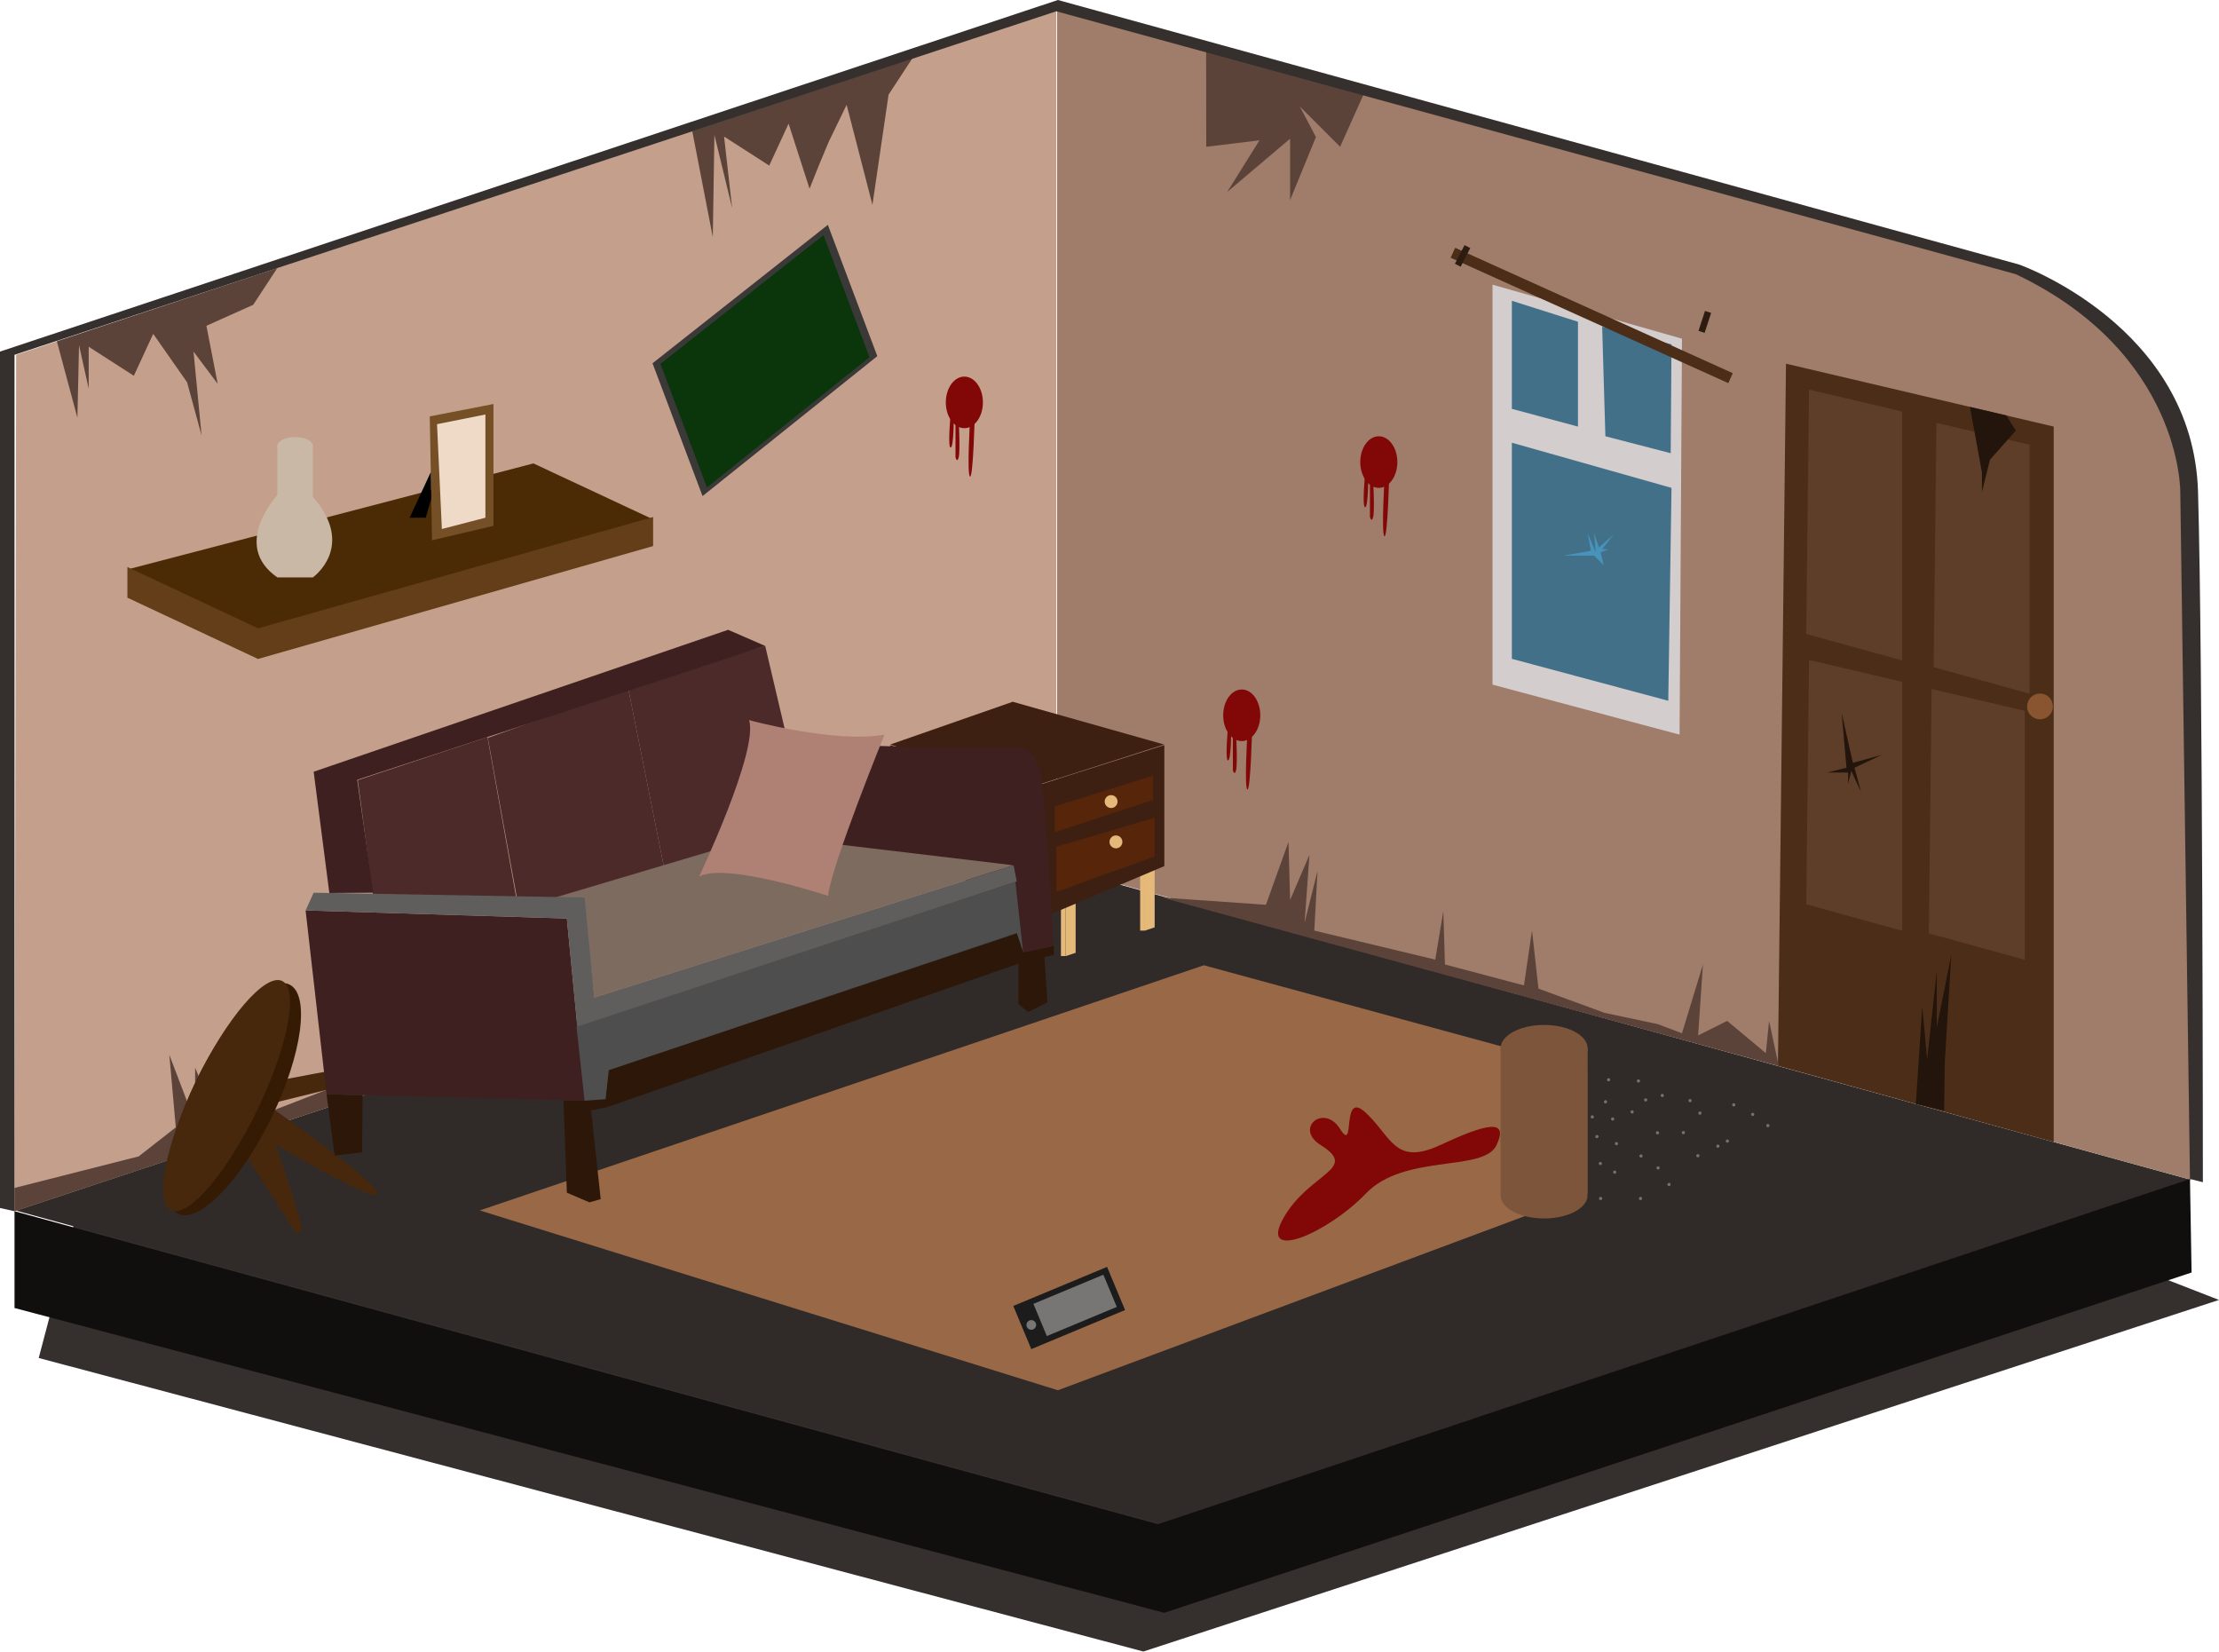
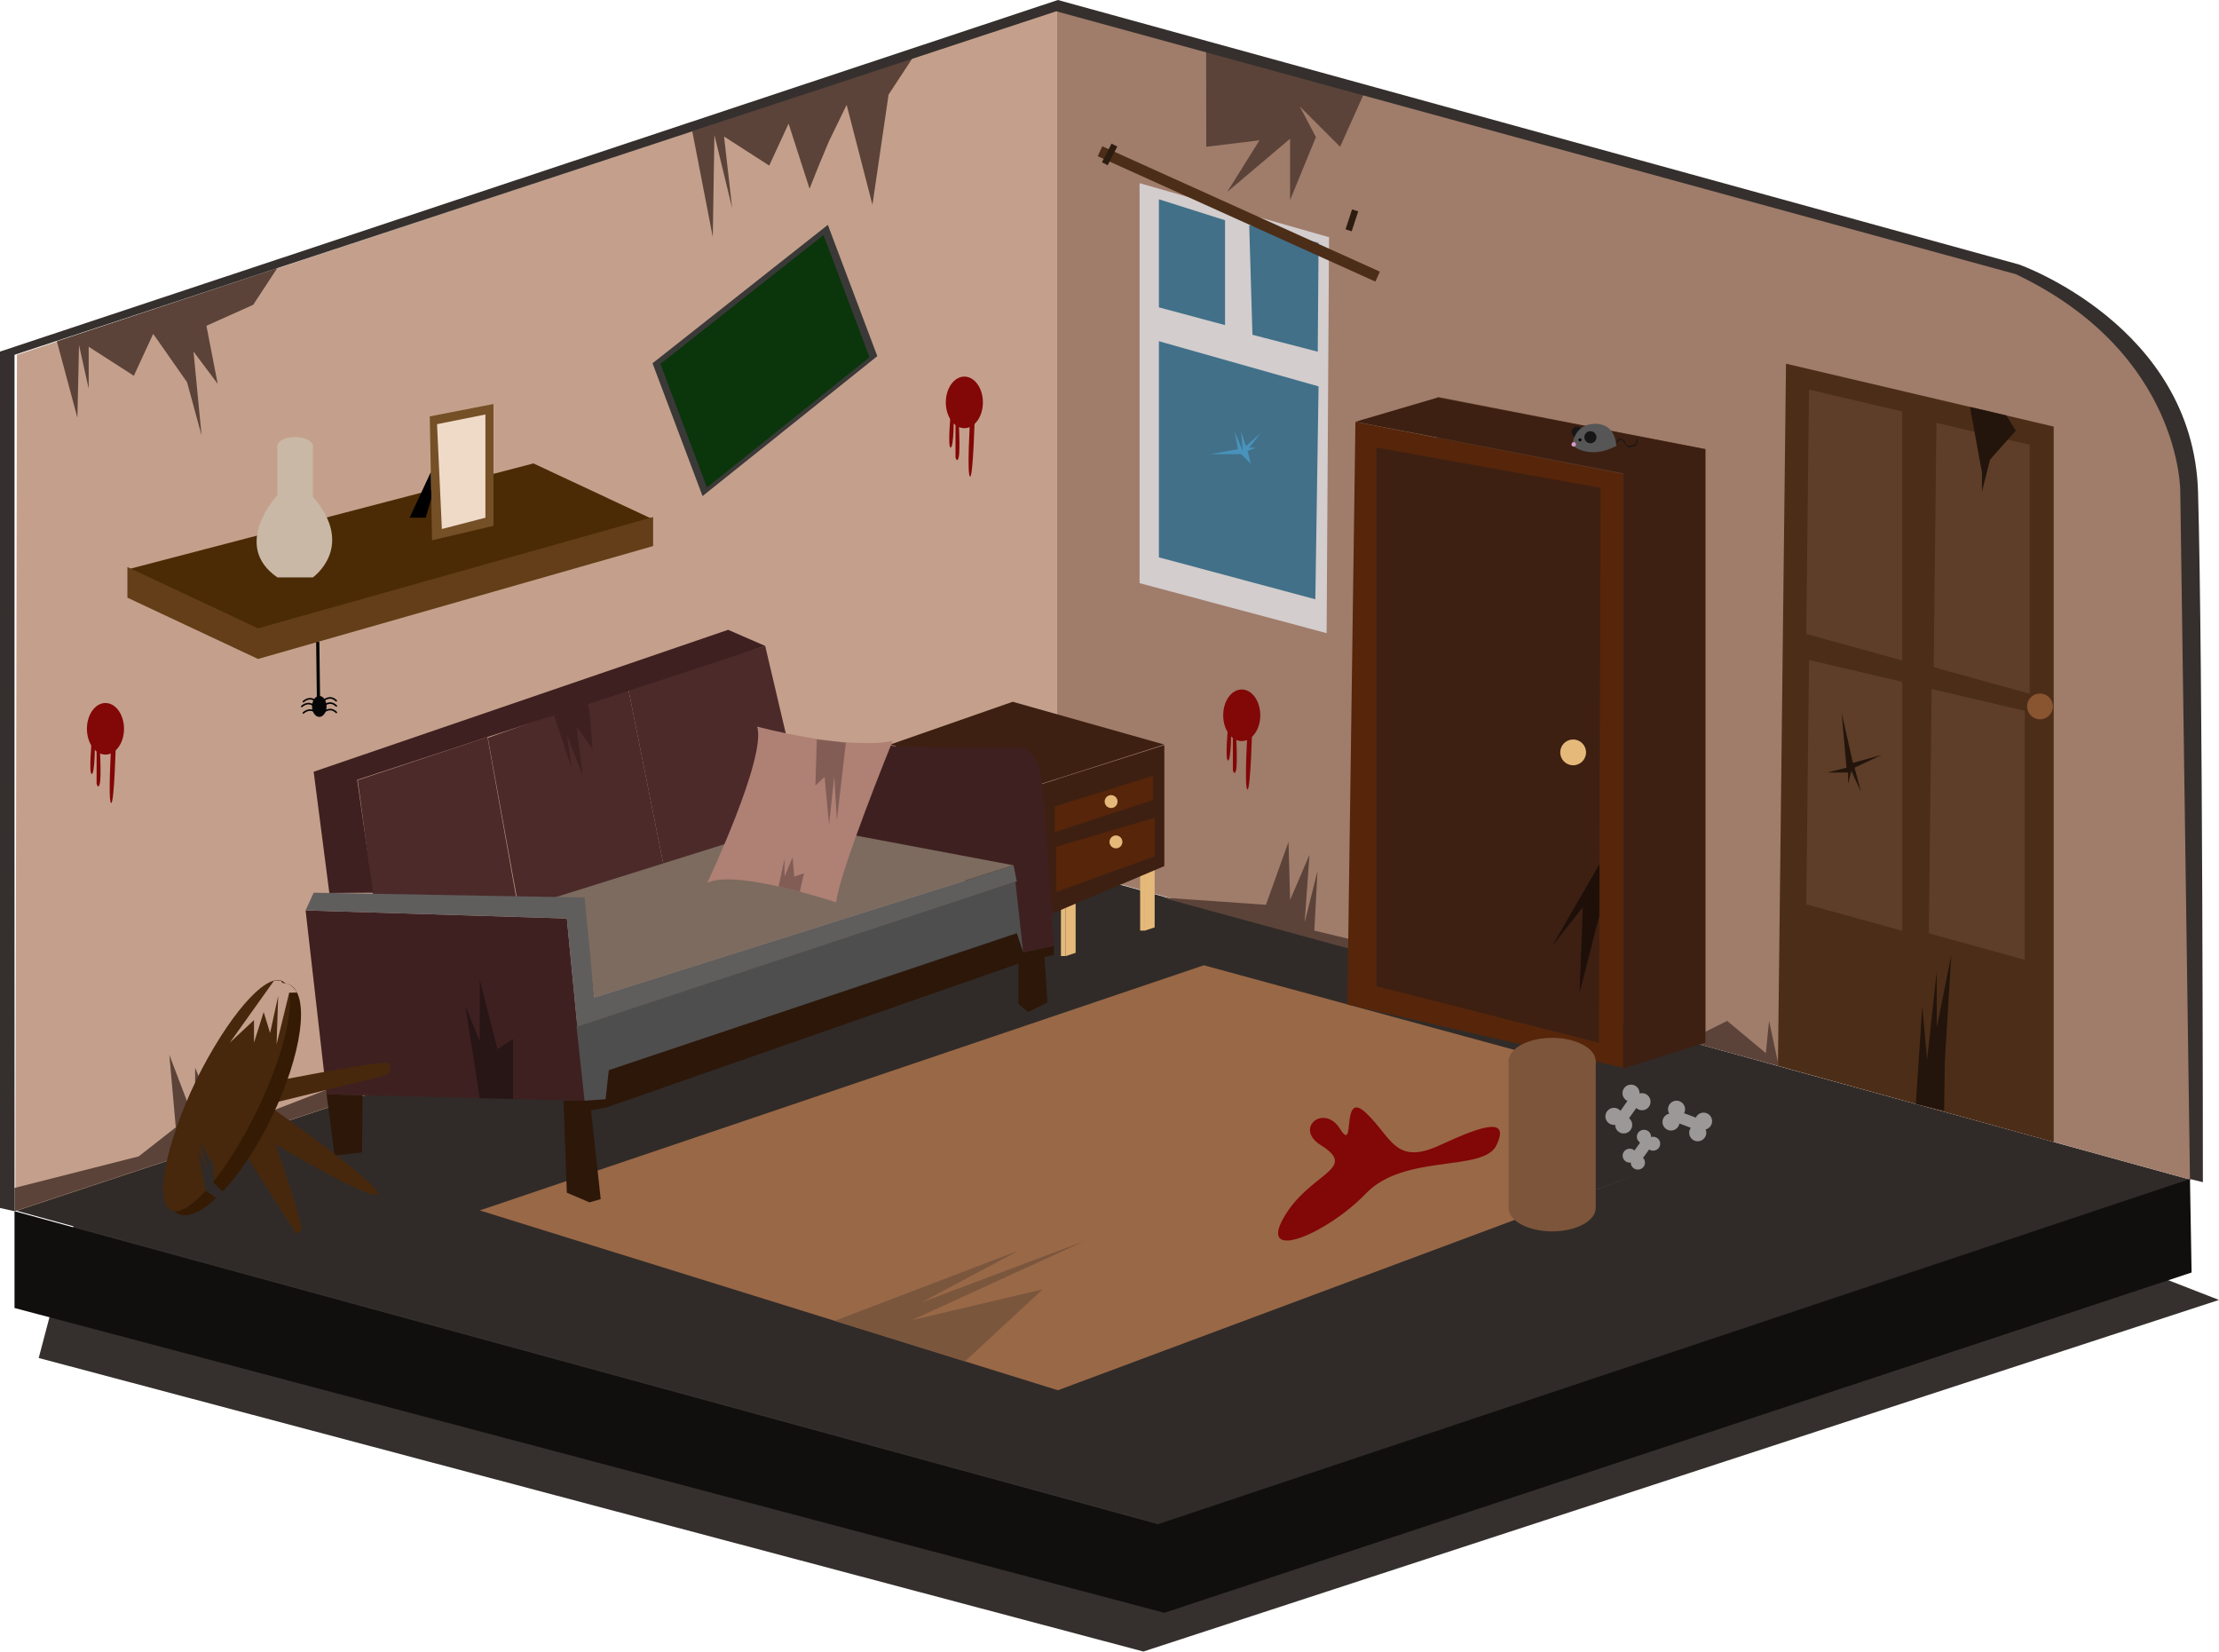
<svg xmlns="http://www.w3.org/2000/svg" id="Calque_1" data-name="Calque 1" viewBox="0 0 1376 1024">
  <defs>
-     <style>.cls-1{fill:#35302d;}.cls-2{fill:#302b28;}.cls-3{fill:#3a1c05;}.cls-4{fill:#c4a08c;}.cls-5{fill:#a07c6a;}.cls-6{fill:#4c2a2a;}.cls-7{fill:#d3cdcd;}.cls-8{fill:#427089;}.cls-9{fill:#3a3938;}.cls-10{fill:#0b350b;}.cls-11{fill:#4893bc;}.cls-12{fill:#996847;}.cls-13{fill:#820707;}.cls-14{fill:#1c1c1c;}.cls-15{fill:#777675;}.cls-16{fill:#4c2d18;}.cls-17{fill:#5e3e28;}.cls-18{fill:#895531;}.cls-19{fill:#23150c;}.cls-20{fill:#5b4339;}.cls-21{fill:#47280d;}.cls-22{fill:#2d1c10;}.cls-23{fill:#351b04;}.cls-24{fill:#110f0e;}.cls-25{fill:none;stroke:#e0d082;stroke-miterlimit:10;stroke-width:4px;}.cls-26{fill:#3f2020;}.cls-27{fill:#2d1709;}.cls-28{fill:#e5b97a;}.cls-29{fill:#3d2012;}.cls-30{fill:#7c6b5e;}.cls-31{fill:#4f4e4e;}.cls-32{fill:#af8074;}.cls-33{fill:#56250a;}.cls-34{fill:#605d5d;}.cls-35{fill:#4b2b05;}.cls-36{fill:#633e18;}.cls-37{fill:#c9b8a6;}.cls-38{fill:#754f26;}.cls-39{fill:#efdac7;}.cls-40{fill:#7c553a;}.cls-41{fill:#7a6f6a;}</style>
+     <style>.cls-1{fill:#35302d;}.cls-2{fill:#302b28;}.cls-3{fill:#3a1c05;}.cls-4{fill:#c4a08c;}.cls-5{fill:#a07c6a;}.cls-6{fill:#4c2a2a;}.cls-7{fill:#3a3938;}.cls-8{fill:#0b350b;}.cls-9{fill:#996847;}.cls-10{fill:#820707;}.cls-11{fill:#4c2d18;}.cls-12{fill:#5e3e28;}.cls-13{fill:#895531;}.cls-14{fill:#23150c;}.cls-15{fill:#5b4339;}.cls-16{fill:#110f0e;}.cls-17,.cls-36,.cls-38,.cls-49{fill:none;stroke-miterlimit:10;}.cls-17{stroke:#e0d082;stroke-width:4px;}.cls-18{fill:#3f2020;}.cls-19{fill:#2d1709;}.cls-20{fill:#e5b97a;}.cls-21{fill:#3d2012;}.cls-22{fill:#4f4e4e;}.cls-23{fill:#56250a;}.cls-24{fill:#4b2b05;}.cls-25{fill:#633e18;}.cls-26{fill:#c9b8a6;}.cls-27{fill:#754f26;}.cls-28{fill:#efdac7;}.cls-29{fill:#d3cdcd;}.cls-30{fill:#427089;}.cls-31{fill:#4893bc;}.cls-32{fill:#2d1c10;}.cls-33{fill:#7c6b5e;}.cls-34{fill:#605d5d;}.cls-35{fill:#af8074;}.cls-36,.cls-38{stroke:#050505;}.cls-36{stroke-width:2px;}.cls-37{fill:#050505;}.cls-38{stroke-linecap:round;}.cls-39{fill:#825d56;}.cls-40{fill:#7a563d;}.cls-41{fill:#47280d;}.cls-42{fill:#351b04;}.cls-43{fill:#281515;}.cls-44{fill:#1e0f09;}.cls-45{fill:#161616;}.cls-46{fill:#565656;}.cls-47{fill:#db9aca;}.cls-48{fill:#7c553a;}.cls-49{stroke:#9b9897;stroke-width:7px;}.cls-50{fill:#9b9897;}</style>
  </defs>
  <polygon class="cls-1" points="24 842 709 1024 1376 806 1340 792 57 717 24 842" />
  <polygon class="cls-2" points="9.5 750.5 654.5 537.5 1358.5 731.5 718.5 944.5 9.5 750.5" />
  <path class="cls-3" d="M919,581" transform="translate(-287.5 -49.5)" />
-   <polygon class="cls-4" points="9 751 10 220 74.89 198.47 655 6 655 537 9 751" />
+   <polygon class="cls-4" points="9.5 751 10.5 220 75.39 198.47 655.5 6 655.5 537 9.5 751" />
  <path class="cls-5" d="M943,56l597,163s104,42,106,159,0,403,0,403L943,587Z" transform="translate(-287.5 -49.5)" />
  <polygon class="cls-6" points="474.5 400.5 502.5 519.5 413.5 546.5 389.5 426.5 474.5 400.5" />
-   <polygon class="cls-7" points="925.5 176.5 1043 210 1041.5 455.5 925.5 424.5 925.5 176.5" />
-   <polygon class="cls-8" points="937.5 186.5 978.5 199.5 978.5 264.5 937.5 253.5 937.5 186.5" />
-   <polygon class="cls-8" points="993.5 202.5 1036.5 213.5 1036 281 995.5 270.5 993.5 202.5" />
-   <polygon class="cls-8" points="937.5 274.5 1036.5 302.5 1034.5 434.5 937.5 408.5 937.5 274.5" />
-   <polygon class="cls-9" points="404.63 225.24 513.35 139.41 544.02 220.82 435.65 307.59 404.63 225.24" />
-   <polygon class="cls-10" points="409.52 225.62 510.66 145.77 539.19 221.51 438.38 302.23 409.52 225.62" />
-   <polygon class="cls-11" points="989.5 342.5 988.5 330.5 991.5 339.5 1000.5 331.5 993.5 340.5 997.5 340.5 992.5 342.5 994.5 350.5 988.5 344.5 969.5 344.5 986.5 341.5 984.5 330.5 989.5 342.5" />
-   <polygon class="cls-12" points="297.5 750.5 656 862 1102.5 695.5 746.5 598.5 297.5 750.5" />
-   <path class="cls-13" d="M1106.5,759.5c-16.73-10.45,2-26,12-10s0-25,16-10,18,33,46,20,43-17,35,0-57,5-81,30-67,43-51,15S1130.5,774.5,1106.5,759.5Z" transform="translate(-287.5 -49.5)" />
-   <path class="cls-13" d="M877,306s-2,21,0,21,2-20,2-20l1,2v24s1,4,2,0,0-23,0-23h7s-2,34,0,35,3-39,3-39Z" transform="translate(-287.5 -49.5)" />
-   <path class="cls-13" d="M1134,343s-2,21,0,21,2-20,2-20l1,2v24s1,4,2,0,0-23,0-23h7s-2,34,0,35,3-39,3-39Z" transform="translate(-287.5 -49.5)" />
-   <path class="cls-13" d="M1049,500s-2,21,0,21,2-20,2-20l1,2v24s1,4,2,0,0-23,0-23h7s-2,34,0,35,3-39,3-39Z" transform="translate(-287.5 -49.5)" />
-   <rect class="cls-14" x="919" y="846" width="63" height="29" transform="translate(-545.35 382.27) rotate(-22.62)" />
-   <rect class="cls-15" x="930.67" y="848.07" width="46.98" height="21.63" transform="translate(-544.44 383.55) rotate(-22.62)" />
-   <circle class="cls-15" cx="639.5" cy="821.5" r="3" />
-   <polygon class="cls-16" points="1102.5 660.85 1107.5 225.5 1273.5 264.5 1273.5 708.08 1102.5 660.85" />
-   <polygon class="cls-17" points="1120.04 393.07 1121.78 241.56 1179.54 255.14 1179.54 409.5 1120.04 393.07" />
-   <polygon class="cls-17" points="1199.06 413.69 1200.8 262.19 1258.56 275.76 1258.56 430.12 1199.06 413.69" />
-   <polygon class="cls-17" points="1120.06 560.69 1121.8 409.19 1179.56 422.76 1179.56 577.12 1120.06 560.69" />
-   <polygon class="cls-17" points="1196.06 578.69 1197.8 427.19 1255.56 440.76 1255.56 595.12 1196.06 578.69" />
-   <circle class="cls-18" cx="1265" cy="438" r="8" />
-   <polygon class="cls-19" points="1145 476 1142 442 1149 473 1167 468 1150 476 1154 491 1148 478 1146 486 1146 479 1133 479 1145 476" />
-   <polygon class="cls-20" points="737 561 1103 661 1097 633 1095 653 1071 633 1053 642 1056 598 1043 640.66 1028 635 995 628 954 613 950 577 945 611 896 598 895 565 890 595 815 577 817 540 809 572 812 530 800 558 799 522 785 561 720.5 556.5 737 561" />
-   <polygon class="cls-19" points="1221.57 252.3 1229 293 1229 305 1234 285 1250 267 1244.11 257.59 1221.57 252.3" />
-   <polygon class="cls-20" points="9 751 363.89 633.47 286 649 265 608 273 654 256 654 223 608 238.04 662 137 701 121 662 121 696 105 654 109 699 86 717 9 736.56 9 751" />
-   <path class="cls-21" d="M458.24,759s60.92,36.28,63.54,30.88-68.66-55.53-68.66-55.53L527.59,716s3.08-4.06,1.26-7.17-90.61,15-90.61,15l-12.58,32.8,14.43,9.22,31,48.37s.9.44,3.11-1.82S458.24,759,458.24,759Z" transform="translate(-287.5 -49.5)" />
-   <rect class="cls-16" x="1180.12" y="241.67" width="188.9" height="6.77" transform="translate(-73.77 -552.25) rotate(24.3)" />
-   <rect class="cls-22" x="1192.41" y="201.72" width="4" height="13" transform="translate(-60.46 -572.15) rotate(27.18)" />
-   <rect class="cls-22" x="1342.7" y="242.49" width="4" height="13" transform="translate(-143.88 -454.44) rotate(18.08)" />
-   <ellipse class="cls-23" cx="432.51" cy="731.05" rx="79" ry="26" transform="translate(-701.5 751.7) rotate(-64.13)" />
-   <ellipse class="cls-21" cx="428.01" cy="728.86" rx="79" ry="21" transform="translate(-702.07 746.42) rotate(-64.13)" />
-   <polygon class="cls-20" points="95 207 116 237 125 270 120 218 135 238 128 202 157 189 171.91 166.28 35.26 211.62 48 259 49 214 55 241 55 215 83 233 95 207" />
-   <polygon class="cls-20" points="489 76.67 502 117 508 102 514 87.67 525 65 541 127 551 58.67 565.91 35.95 429.26 81.29 442 147 443 83.67 454 129 449 84.67 477 102.67 489 76.67" />
-   <polygon class="cls-20" points="747.92 31.73 748 91 781 87 761 119 800 86 800 124 816 85 806 66 831 91 845.61 58.41 747.92 31.73" />
-   <polygon class="cls-19" points="1188 684.52 1192 624 1195 657 1201 602 1201 637 1210 592 1206 658 1205.55 688.65 1188 684.52" />
-   <polygon class="cls-24" points="9 751 9 811 722 1000 1359 789 1358 731 718 945 9 751" />
+   <polygon class="cls-7" points="404.63 225.24 513.35 139.41 544.02 220.82 435.65 307.59 404.63 225.24" />
+   <polygon class="cls-8" points="409.52 225.62 510.66 145.77 539.19 221.51 438.38 302.23 409.52 225.62" />
+   <polygon class="cls-9" points="297.5 750.5 656 862 1102.5 695.5 746.5 598.5 297.5 750.5" />
+   <path class="cls-10" d="M1106.5,759.5c-16.73-10.45,2-26,12-10s0-25,16-10,18,33,46,20,43-17,35,0-57,5-81,30-67,43-51,15S1130.5,774.5,1106.5,759.5Z" transform="translate(-287.5 -49.5)" />
+   <path class="cls-10" d="M877,306s-2,21,0,21,2-20,2-20l1,2v24s1,4,2,0,0-23,0-23h7s-2,34,0,35,3-39,3-39Z" transform="translate(-287.5 -49.5)" />
+   <path class="cls-10" d="M1134,343s-2,21,0,21,2-20,2-20l1,2v24s1,4,2,0,0-23,0-23h7s-2,34,0,35,3-39,3-39Z" transform="translate(-287.5 -49.5)" />
+   <path class="cls-10" d="M1049,500s-2,21,0,21,2-20,2-20l1,2v24s1,4,2,0,0-23,0-23h7s-2,34,0,35,3-39,3-39Z" transform="translate(-287.5 -49.5)" />
+   <polygon class="cls-11" points="1102.5 660.85 1107.5 225.5 1273.5 264.5 1273.5 708.08 1102.5 660.85" />
+   <polygon class="cls-12" points="1120.04 393.07 1121.78 241.56 1179.54 255.14 1179.54 409.5 1120.04 393.07" />
+   <polygon class="cls-12" points="1199.06 413.69 1200.8 262.19 1258.56 275.76 1258.56 430.12 1199.06 413.69" />
+   <polygon class="cls-12" points="1120.06 560.69 1121.8 409.19 1179.56 422.76 1179.56 577.12 1120.06 560.69" />
+   <polygon class="cls-12" points="1196.06 578.69 1197.8 427.19 1255.56 440.76 1255.56 595.12 1196.06 578.69" />
+   <circle class="cls-13" cx="1265" cy="438" r="8" />
+   <polygon class="cls-14" points="1145 476 1142 442 1149 473 1167 468 1150 476 1154 491 1148 478 1146 486 1146 479 1133 479 1145 476" />
+   <polygon class="cls-15" points="737 561 1103 661 1097 633 1095 653 1071 633 1053 642 1056 598 1043 640.66 1028 635 995 628 954 613 950 577 945 611 896 598 895 565 890 595 815 577 817 540 809 572 812 530 800 558 799 522 785 561 720.5 556.5 737 561" />
+   <polygon class="cls-14" points="1221.57 252.3 1229 293 1229 305 1234 285 1250 267 1244.11 257.59 1221.57 252.3" />
+   <polygon class="cls-15" points="9 751 363.89 633.47 286 649 265 608 273 654 256 654 223 608 238.04 662 137 701 121 662 121 696 105 654 109 699 86 717 9 736.56 9 751" />
+   <polygon class="cls-15" points="95 207 116 237 125 270 120 218 135 238 128 202 157 189 171.91 166.28 35.26 211.62 48 259 49 214 55 241 55 215 83 233 95 207" />
+   <polygon class="cls-15" points="489 76.67 502 117 508 102 514 87.67 525 65 541 127 551 58.67 565.91 35.95 429.26 81.29 442 147 443 83.67 454 129 449 84.67 477 102.67 489 76.67" />
+   <polygon class="cls-15" points="747.92 31.73 748 91 781 87 761 119 800 86 800 124 816 85 806 66 831 91 845.61 58.41 747.92 31.73" />
+   <polygon class="cls-14" points="1188 684.52 1192 624 1195 657 1201 602 1201 637 1210 592 1206 658 1205.55 688.65 1188 684.52" />
+   <polygon class="cls-16" points="9 751 9 811 722 1000 1359 789 1358 731 718 945 9 751" />
  <path class="cls-1" d="M296.5,800.5l-9-2v-531l656-218,596,164s108,38,111,141,3,428,3,428l-8-2-6-426s1-86-102-135l-595-163-646,213Z" transform="translate(-287.5 -49.5)" />
-   <ellipse class="cls-13" cx="598" cy="249.5" rx="11.5" ry="16" />
-   <ellipse class="cls-13" cx="855" cy="286.5" rx="11.5" ry="16" />
-   <ellipse class="cls-13" cx="770" cy="443.5" rx="11.5" ry="16" />
-   <circle class="cls-25" cx="501.34" cy="495.62" r="9" />
-   <polyline class="cls-25" points="501.34 504.62 501.34 526.62 510.34 526.62" />
-   <line class="cls-25" x1="510.84" y1="517.12" x2="501.34" y2="517.12" />
+   <ellipse class="cls-10" cx="598" cy="249.5" rx="11.5" ry="16" />
+   <ellipse class="cls-10" cx="855" cy="286.5" rx="11.5" ry="16" />
+   <ellipse class="cls-10" cx="770" cy="443.5" rx="11.5" ry="16" />
+   <circle class="cls-17" cx="501.34" cy="495.62" r="9" />
+   <polyline class="cls-17" points="501.34 504.62 501.34 526.62 510.34 526.62" />
+   <line class="cls-17" x1="510.84" y1="517.12" x2="501.34" y2="517.12" />
  <path class="cls-6" d="M509.34,533.24l80.43-26.74c5.74,32.17,12,66.83,17.73,99-29.33-.33-59.17.83-88.5.5C515.78,583.08,512.56,556.16,509.34,533.24Z" transform="translate(-287.5 -49.5)" />
  <polygon class="cls-6" points="389.5 426.5 413.5 546.5 364.5 566.5 320.5 556.5 302.5 457.5 389.5 426.5" />
-   <polygon class="cls-26" points="204.22 553.67 231.5 553.5 221.5 483.5 474.5 400.5 451.5 390.5 194.5 478.5 204.22 553.67" />
-   <polyline class="cls-27" points="376.5 686.5 366.5 688.5 372.5 743.5 365.5 745.5 351.5 739.5 349.5 684.5 349.5 682.5 349.87 682.5 375.5 681.5 377.5 663.5 631.5 578.5 634.5 590.5 653.5 586.5 653.5 592.13 647.68 593.37 649.5 621.5 637.5 627.5 631.5 622.5 631.5 600.5 631.5 597.5" />
-   <polygon class="cls-26" points="202.5 678.5 362.5 682.5 351.5 569.5 189.5 564.5 202.5 678.5" />
-   <polygon class="cls-27" points="202.5 678.5 224.88 679.06 224.5 714.5 207.5 716.5 202.5 678.5" />
-   <polygon class="cls-28" points="716 535 716 575 710 577 710 536 716 535" />
-   <polygon class="cls-28" points="707 538 707 577 710 577 710 536.15 707 538" />
-   <polygon class="cls-28" points="667 550.79 667 590.79 661 592.79 661 551.79 667 550.79" />
-   <polygon class="cls-28" points="657.89 553.79 657.89 592.79 660.89 592.79 660.89 551.94 657.89 553.79" />
-   <polygon class="cls-29" points="627.99 435.12 721.84 461.62 635.99 489.12 552.05 461.62 627.99 435.12" />
-   <polygon class="cls-29" points="552 462 552 513 637 573 722 537 722 462 637 489 552 462" />
-   <polygon class="cls-30" points="362.5 565.5 368.5 618.5 628.5 536.5 497 511 337.11 558.59 362.5 565.5" />
-   <polygon class="cls-31" points="377.5 663.5 375.5 681.5 362.5 682.5 357.5 636.5 630.5 546.5 634.5 590.5 630.5 578.5 377.5 663.5" />
-   <path class="cls-26" d="M868,513h50s12-2,15,18,8,105,8,105l-19,4-6-54L777.5,569.5q-.5-29.5-1-59Z" transform="translate(-287.5 -49.5)" />
-   <path class="cls-32" d="M752,496s53.2,14.55,84,9c-.2.45-33,81-35,100,0,0-63-21-80-12C721,593,758,515,752,496Z" transform="translate(-287.5 -49.5)" />
-   <polygon class="cls-33" points="715 481 654 500 654 516 715 496 715 481" />
-   <polygon class="cls-33" points="655 525 655 553 716 531 716 507 655 525" />
-   <circle class="cls-28" cx="689" cy="497" r="4" />
-   <circle class="cls-28" cx="692" cy="522" r="4" />
+   <polygon class="cls-18" points="204.22 553.67 231.5 553.5 221.5 483.5 474.5 400.5 451.5 390.5 194.5 478.5 204.22 553.67" />
+   <polyline class="cls-19" points="376.5 686.5 366.5 688.5 372.5 743.5 365.5 745.5 351.5 739.5 349.5 684.5 349.5 682.5 349.87 682.5 375.5 681.5 377.5 663.5 631.5 578.5 634.5 590.5 653.5 586.5 653.5 592.13 647.68 593.37 649.5 621.5 637.5 627.5 631.5 622.5 631.5 600.5 631.5 597.5" />
+   <polygon class="cls-18" points="202.5 678.5 362.5 682.5 351.5 569.5 189.5 564.5 202.5 678.5" />
+   <polygon class="cls-19" points="202.5 678.5 224.88 679.06 224.5 714.5 207.5 716.5 202.5 678.5" />
+   <polygon class="cls-20" points="716 535 716 575 710 577 710 536 716 535" />
+   <polygon class="cls-20" points="707 538 707 577 710 577 710 536.15 707 538" />
+   <polygon class="cls-20" points="667 550.79 667 590.79 661 592.79 661 551.79 667 550.79" />
+   <polygon class="cls-20" points="657.89 553.79 657.89 592.79 660.89 592.79 660.89 551.94 657.89 553.79" />
+   <polygon class="cls-21" points="627.99 435.12 721.84 461.62 635.99 489.12 552.05 461.62 627.99 435.12" />
+   <polygon class="cls-21" points="552 462 552 513 637 573 722 537 722 462 637 489 552 462" />
+   <polygon class="cls-22" points="377.5 663.5 375.5 681.5 362.5 682.5 357.5 636.5 630.5 546.5 634.5 590.5 630.5 578.5 377.5 663.5" />
+   <path class="cls-18" d="M868,513h50s12-2,15,18,8,105,8,105l-19,4-6-54L777.5,569.5q-.5-29.5-1-59Z" transform="translate(-287.5 -49.5)" />
+   <polygon class="cls-23" points="715 481 654 500 654 516 715 496 715 481" />
+   <polygon class="cls-23" points="655 525 655 553 716 531 716 507 655 525" />
+   <circle class="cls-20" cx="689" cy="497" r="4" />
+   <circle class="cls-20" cx="692" cy="522" r="4" />
+   <polygon class="cls-24" points="330.78 287.33 404.63 321.87 160.54 390.86 79.13 353.04 330.78 287.33" />
+   <polygon class="cls-25" points="79 351.58 160 389.58 405 320.58 405 338.58 160 408.58 79 370.58 79 351.58" />
+   <path class="cls-26" d="M459.5,325.5v31s-29,31,0,51h22s27-19,0-50v-32Z" transform="translate(-287.5 -49.5)" />
+   <ellipse class="cls-26" cx="183" cy="276.5" rx="11" ry="5.5" />
+   <polygon class="cls-27" points="267.91 335 306 326.04 306 250.5 266.5 258.18 267.91 335" />
+   <polygon points="267.13 292.75 254 321 264 321 267.44 309.24 267.13 292.75" />
+   <polygon class="cls-28" points="271 263 301 257 301 321 274 328 271 263" />
+   <polygon class="cls-29" points="706.64 113.57 824.14 147.07 822.64 392.57 706.64 361.57 706.64 113.57" />
+   <polygon class="cls-30" points="718.64 123.57 759.64 136.57 759.64 201.57 718.64 190.57 718.64 123.57" />
+   <polygon class="cls-30" points="774.64 139.57 817.64 150.57 817.14 218.07 776.64 207.57 774.64 139.57" />
+   <polygon class="cls-30" points="718.64 211.57 817.64 239.57 815.64 371.57 718.64 345.57 718.64 211.57" />
+   <polygon class="cls-31" points="770.64 279.57 769.64 267.57 772.64 276.57 781.64 268.57 774.64 277.57 778.64 277.57 773.64 279.57 775.64 287.57 769.64 281.57 750.64 281.57 767.64 278.57 765.64 267.57 770.64 279.57" />
+   <rect class="cls-11" x="961.26" y="178.73" width="188.9" height="6.77" transform="translate(-119.05 -467.77) rotate(24.3)" />
+   <rect class="cls-32" x="973.55" y="138.79" width="4" height="13" transform="translate(-113.38 -479.12) rotate(27.18)" />
+   <rect class="cls-32" x="1123.84" y="179.56" width="4" height="13" transform="translate(-174.21 -389.64) rotate(18.08)" />
+   <polygon class="cls-33" points="362.5 565.5 368.5 618.5 628.5 536.5 490.5 510.5 337.11 558.59 362.5 565.5" />
  <polygon class="cls-34" points="189.5 564.5 194.5 553.5 362.5 556.5 368.5 618.5 628.5 536.5 630.5 546.5 358 636.56 351.5 569.5 189.5 564.5" />
-   <polygon class="cls-35" points="330.78 287.33 404.63 321.87 160.54 390.86 79.13 353.04 330.78 287.33" />
-   <polygon class="cls-36" points="79 351.58 160 389.58 405 320.58 405 338.58 160 408.58 79 370.58 79 351.58" />
-   <path class="cls-37" d="M459.5,325.5v31s-29,31,0,51h22s27-19,0-50v-32Z" transform="translate(-287.5 -49.5)" />
-   <ellipse class="cls-37" cx="183" cy="276.5" rx="11" ry="5.5" />
-   <polygon class="cls-38" points="267.91 335 306 326.04 306 250.5 266.5 258.18 267.91 335" />
-   <polygon points="267.13 292.75 254 321 264 321 267.44 309.24 267.13 292.75" />
-   <polygon class="cls-39" points="271 263 301 257 301 321 274 328 271 263" />
-   <ellipse class="cls-40" cx="957.5" cy="741" rx="27" ry="14.5" />
-   <ellipse class="cls-40" cx="957.5" cy="650" rx="27" ry="14.5" />
-   <path class="cls-40" d="M1218,790" transform="translate(-287.5 -49.5)" />
-   <rect class="cls-40" x="930.5" y="649.5" width="54" height="91" />
-   <line class="cls-2" x1="984.5" y1="740.5" x2="1102.5" y2="694.5" />
-   <polygon class="cls-2" points="984.5 663.35 984.5 762.5 1119.5 694.5 989.5 654.5 984.5 663.35" />
-   <circle class="cls-41" cx="997.5" cy="669.5" r="1" />
-   <circle class="cls-41" cx="999.99" cy="693.81" r="1" />
-   <circle class="cls-41" cx="1012.08" cy="689.42" r="1" />
-   <circle class="cls-41" cx="1002.35" cy="709.11" r="1" />
-   <circle class="cls-41" cx="1001.28" cy="726.76" r="1" />
-   <circle class="cls-41" cx="992.4" cy="721.41" r="1" />
-   <circle class="cls-41" cx="990.26" cy="704.72" r="1" />
-   <circle class="cls-41" cx="987.37" cy="692.52" r="1" />
-   <circle class="cls-41" cx="1027.81" cy="702.37" r="1" />
-   <circle class="cls-41" cx="1043.85" cy="702.26" r="1" />
-   <circle class="cls-41" cx="1052.84" cy="716.59" r="1" />
-   <circle class="cls-41" cx="1071.13" cy="707.5" r="1" />
-   <circle class="cls-41" cx="1054.12" cy="690.17" r="1" />
-   <circle class="cls-41" cx="1017.59" cy="716.74" r="1" />
-   <circle class="cls-41" cx="1020.49" cy="681.98" r="1" />
-   <circle class="cls-41" cx="1030.77" cy="679.22" r="1" />
-   <circle class="cls-41" cx="1048.01" cy="682.41" r="1" />
-   <circle class="cls-41" cx="1075.1" cy="685.02" r="1" />
-   <circle class="cls-41" cx="1086.83" cy="690.96" r="1" />
-   <circle class="cls-41" cx="1096.24" cy="697.91" r="1" />
-   <circle class="cls-41" cx="1065.25" cy="710.65" r="1" />
-   <circle class="cls-41" cx="1034.97" cy="734.41" r="1" />
-   <circle class="cls-41" cx="1028.17" cy="724.13" r="1" />
-   <circle class="cls-41" cx="1017.3" cy="743.1" r="1" />
-   <circle class="cls-41" cx="992.54" cy="743.1" r="1" />
-   <circle class="cls-41" cx="995.58" cy="683.13" r="1" />
-   <circle class="cls-41" cx="1016" cy="670.24" r="1" />
+   <path class="cls-35" d="M757,500s53.2,14.55,84,9c-.2.45-33,81-35,100,0,0-63-21-80-12C726,597,763,519,757,500Z" transform="translate(-287.5 -49.5)" />
+   <polygon class="cls-12" points="886.5 607.39 891.5 246.1 1057.5 278.46 1057.5 646.58 886.5 607.39" />
+   <polygon class="cls-23" points="835.5 622.85 840.5 261.56 1006.5 293.92 1006.5 662.04 835.5 622.85" />
+   <polygon class="cls-21" points="891.5 246.5 840.5 261.5 1006.5 293.5 1006.5 662.5 1057.5 646.5 1057.5 278.5 891.5 246.5" />
+   <polygon class="cls-21" points="853.5 277.5 992.5 302.5 991.5 646.5 853.5 611.5 853.5 277.5" />
+   <circle class="cls-20" cx="975.5" cy="466.5" r="8" />
+   <path class="cls-10" d="M344.4,508.38s-2,21,0,21,2-20,2-20l1,2v24s1,4,2,0,0-23,0-23h7s-2,34,0,35,3-39,3-39Z" transform="translate(-287.5 -49.5)" />
+   <ellipse class="cls-10" cx="65.4" cy="451.88" rx="11.5" ry="16" />
+   <line class="cls-36" x1="197.03" y1="398" x2="197.5" y2="433.5" />
+   <ellipse class="cls-37" cx="198" cy="438" rx="4.5" ry="6.5" />
+   <path class="cls-38" d="M488,484s4-4,8,0" transform="translate(-287.5 -49.5)" />
+   <path class="cls-38" d="M488.05,487.22s4-4,8,0" transform="translate(-287.5 -49.5)" />
+   <path class="cls-38" d="M488.05,491.22s4-4,8,0" transform="translate(-287.5 -49.5)" />
+   <path class="cls-38" d="M475.62,484.53s4-4,8,0" transform="translate(-287.5 -49.5)" />
+   <path class="cls-38" d="M474.62,487.53s4-4,8,0" transform="translate(-287.5 -49.5)" />
+   <path class="cls-38" d="M475.62,491.53s4-4,8,0" transform="translate(-287.5 -49.5)" />
+   <polygon class="cls-18" points="343.51 443.47 354.5 476.5 351.5 455.5 361.5 481.5 357.5 450.5 367.5 464.5 365.5 440.5 364.56 436.57 343.51 443.47" />
+   <polygon class="cls-39" points="482.8 549.65 486.5 532.5 486.5 543.5 491.5 531.5 492.5 543.5 498.5 541.5 496 552.88 482.8 549.65" />
+   <polygon class="cls-39" points="524.5 460.5 518.94 508.52 517.32 481.38 514.1 511.28 511.33 481.74 505.63 487.03 506.5 458.5 524.5 460.5" />
+   <polygon class="cls-40" points="517.61 818.96 631.5 775.5 571.5 807.5 672.5 769.5 565.5 818.5 646.5 799.5 598.38 844.08 517.61 818.96" />
+   <path class="cls-41" d="M458.24,759s60.92,36.28,63.54,30.88-68.66-55.53-68.66-55.53L527.59,716s3.08-4.06,1.26-7.17-90.61,15-90.61,15l-12.58,32.8,14.43,9.22,31,48.37s.9.44,3.11-1.82S458.24,759,458.24,759Z" transform="translate(-287.5 -49.5)" />
+   <ellipse class="cls-42" cx="432.51" cy="731.05" rx="79" ry="26" transform="translate(-701.5 751.7) rotate(-64.13)" />
+   <ellipse class="cls-41" cx="428.01" cy="728.86" rx="79" ry="21" transform="translate(-702.07 746.42) rotate(-64.13)" />
+   <polygon class="cls-43" points="297.5 680.88 288.5 623.5 297.5 645.5 297.5 607.5 308.5 650.5 318.21 644.19 318.21 681.39 297.5 680.88" />
+   <polygon class="cls-2" points="134.1 742.86 127.53 738.33 122.56 713.3 128.5 724.5 123.5 707.5 132.5 722.5 132.56 733.53 138.16 738.8 134.1 742.86" />
+   <path class="cls-4" d="M457.47,657.5,430,696l15-14v14l6-19,4,13,5-23-1,30,7.84-32,4.83-.08s-3.07-5.59-7.37-5.74S464.94,657,457.47,657.5Z" transform="translate(-287.5 -49.5)" />
+   <polygon class="cls-44" points="991.82 535.78 962.5 586.5 981.5 562.5 979.5 615.5 989.5 576.5 991.73 568.07 991.82 535.78" />
+   <circle class="cls-45" cx="977.83" cy="267.78" r="3.28" />
+   <path class="cls-46" d="M1289.78,326a16.46,16.46,0,0,0-.55-3.82c-1-4.07-4-9.94-12.66-9.91-13.21.1-14.09,13.35-14.09,13.35S1272.79,335,1289.78,326Z" transform="translate(-287.5 -49.5)" />
+   <path class="cls-45" d="M1289.71,324.48s2.76-4.64,5.11-.32,4,2.2,5.43,2,1.91.26,2.53-2.64-.68-1.92-.56-.87c.2,1.86-.62,2.89-1.61,2.52-3.11,1.77-5.64.16-5.33-1.28s-4.2-4.24-5.64.15Z" transform="translate(-287.5 -49.5)" />
+   <circle class="cls-45" cx="986.21" cy="271.1" r="3.75" />
+   <circle class="cls-47" cx="975.86" cy="275.54" r="1.4" />
+   <circle cx="1267.3" cy="322.26" r="0.94" transform="translate(437.76 1462.75) rotate(-79.78)" />
+   <ellipse class="cls-48" cx="962.5" cy="749" rx="27" ry="14.5" />
+   <ellipse class="cls-48" cx="962.5" cy="658" rx="27" ry="14.5" />
+   <rect class="cls-48" x="935.5" y="657.5" width="54" height="91" />
+   <polygon class="cls-2" points="989.5 664.5 989.5 737.64 1106.5 695.38 989.5 664.5" />
+   <line class="cls-49" x1="1013.66" y1="682.34" x2="1004.58" y2="695.2" />
+   <circle class="cls-50" cx="1011.39" cy="677.8" r="5.3" />
+   <circle class="cls-50" cx="1018.2" cy="683.09" r="5.3" />
+   <circle class="cls-50" cx="1000.8" cy="692.18" r="5.3" />
+   <circle class="cls-50" cx="1006.85" cy="697.47" r="5.3" />
+   <line class="cls-49" x1="1040.02" y1="692.35" x2="1054.75" y2="697.92" />
+   <circle class="cls-50" cx="1036.2" cy="695.68" r="5.3" />
+   <circle class="cls-50" cx="1039.62" cy="687.76" r="5.3" />
+   <circle class="cls-50" cx="1052.77" cy="702.34" r="5.3" />
+   <circle class="cls-50" cx="1056.38" cy="695.16" r="5.3" />
+   <line class="cls-49" x1="1021.31" y1="708.52" x2="1013.75" y2="719.01" />
+   <ellipse class="cls-50" cx="1019.42" cy="704.82" rx="4.41" ry="4.32" />
+   <ellipse class="cls-50" cx="1025.09" cy="709.14" rx="4.41" ry="4.32" />
+   <ellipse class="cls-50" cx="1010.6" cy="716.55" rx="4.41" ry="4.32" />
+   <ellipse class="cls-50" cx="1015.64" cy="720.87" rx="4.41" ry="4.32" />
</svg>
